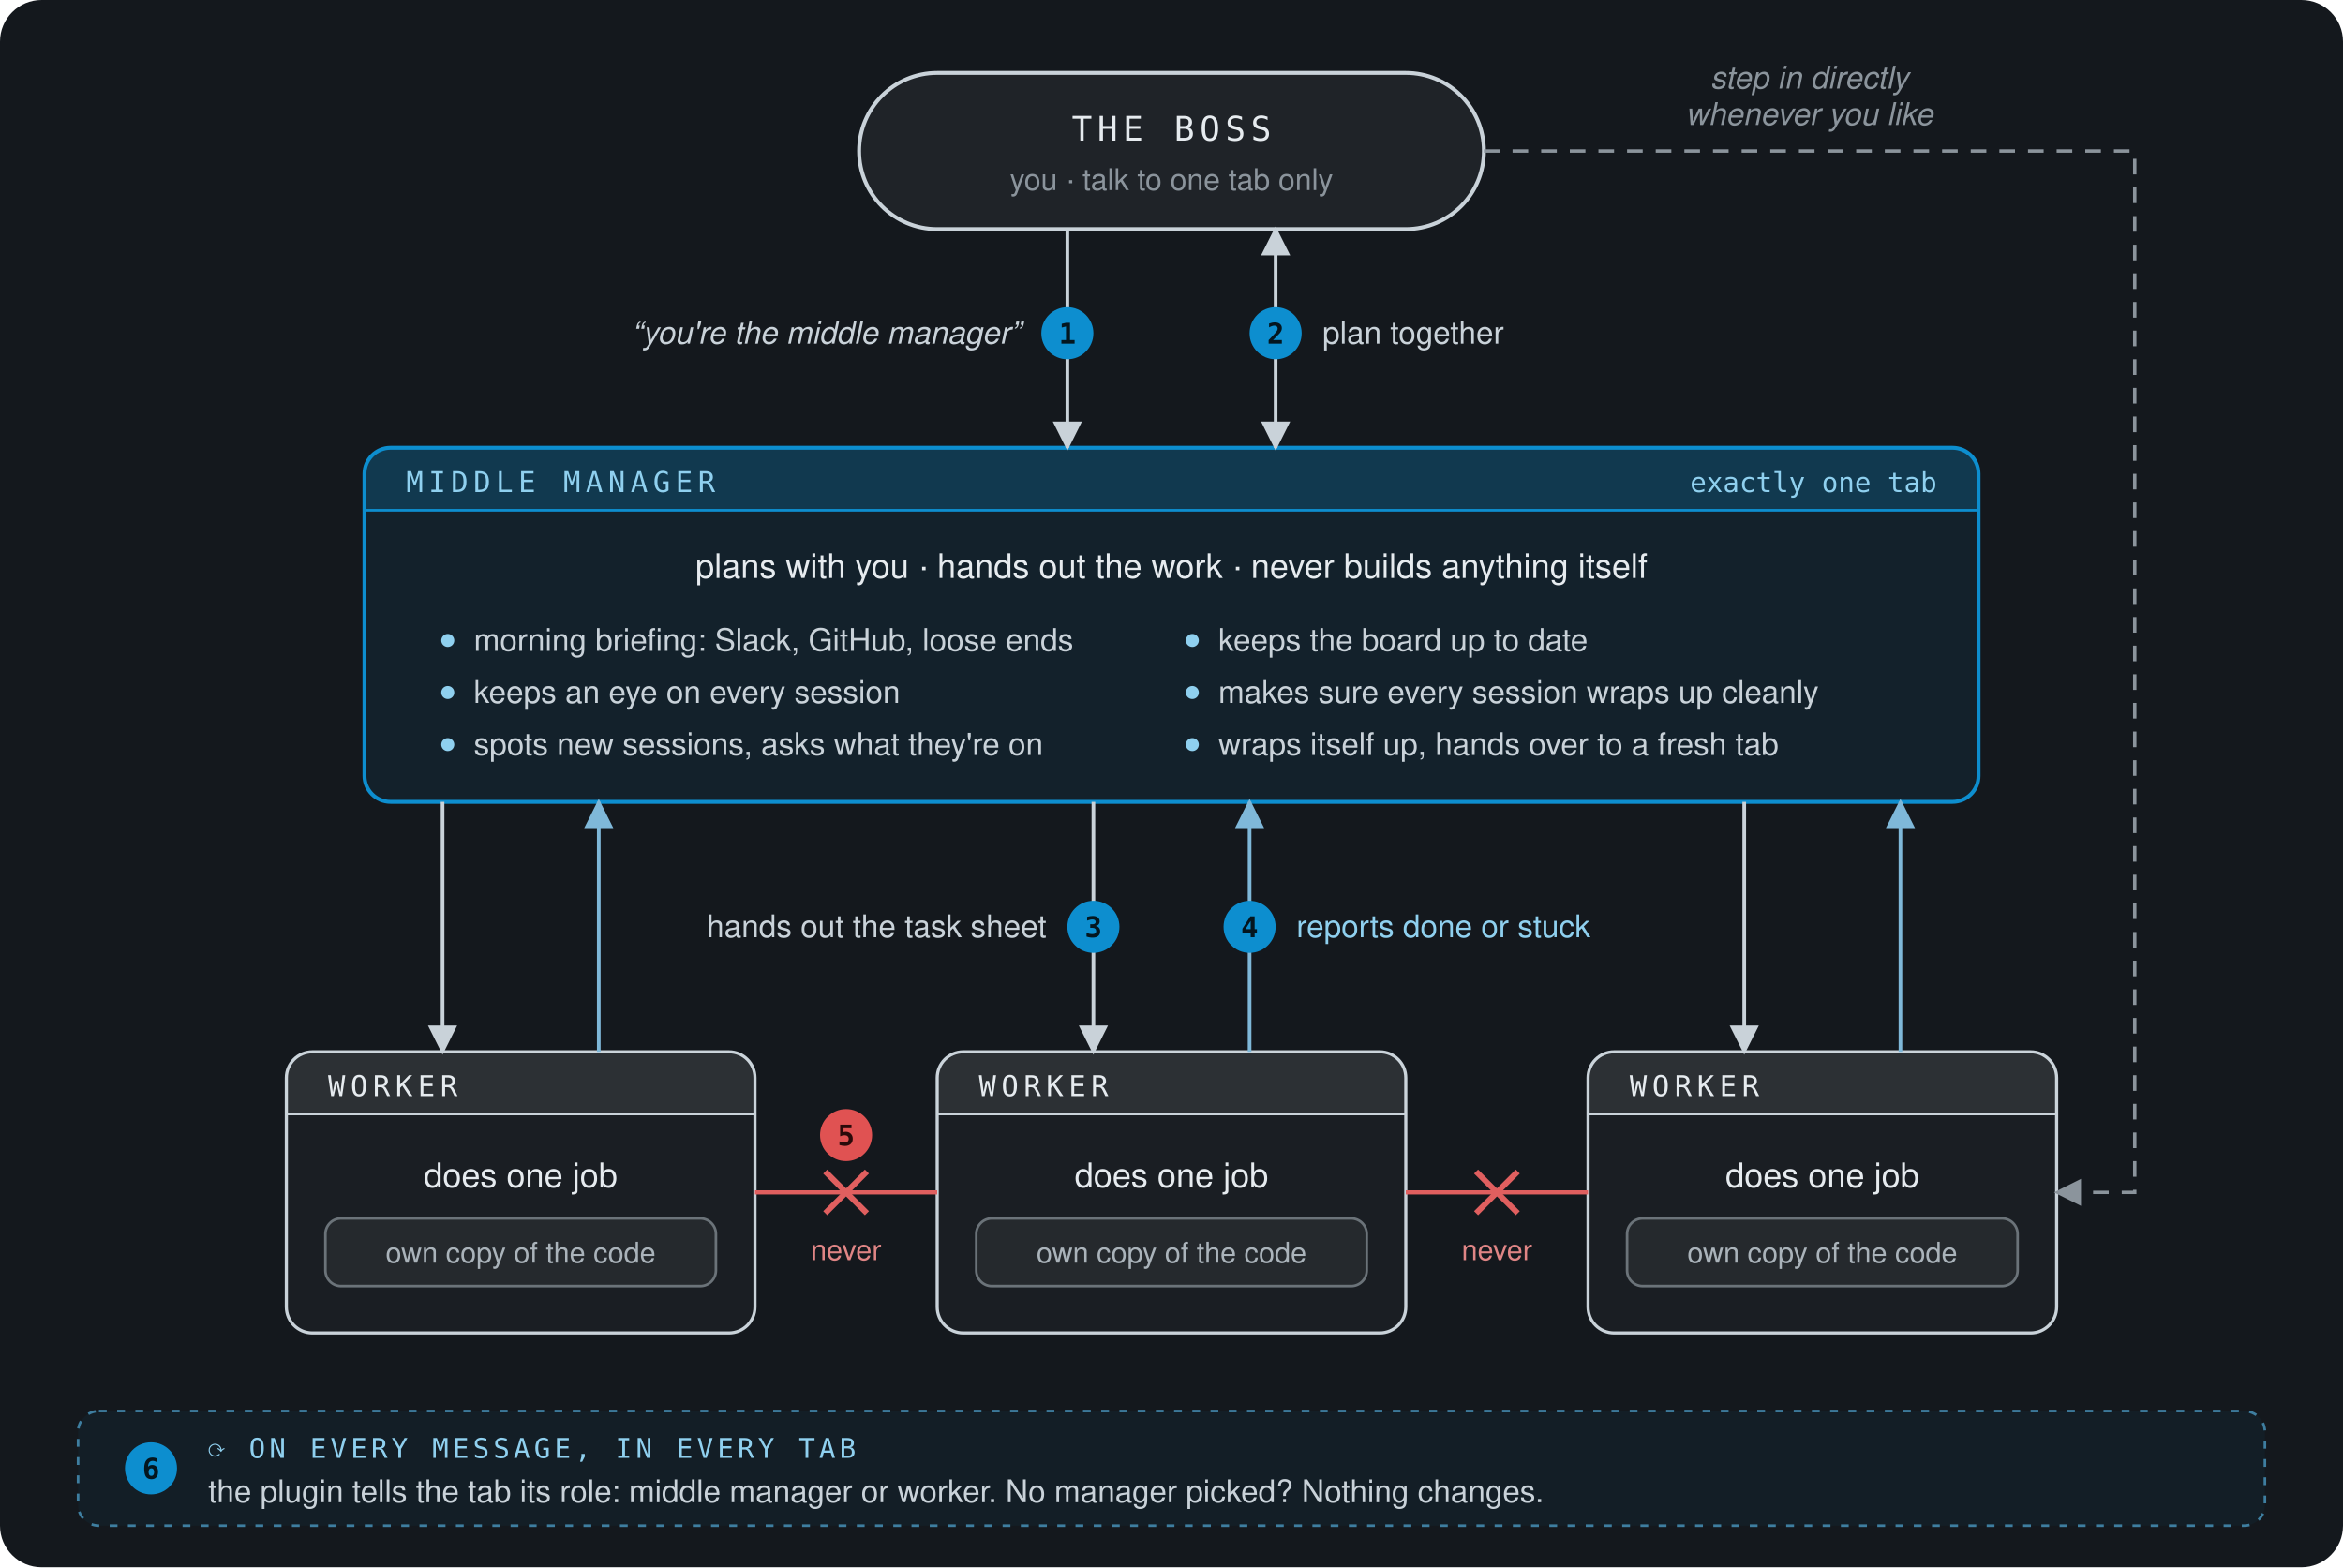
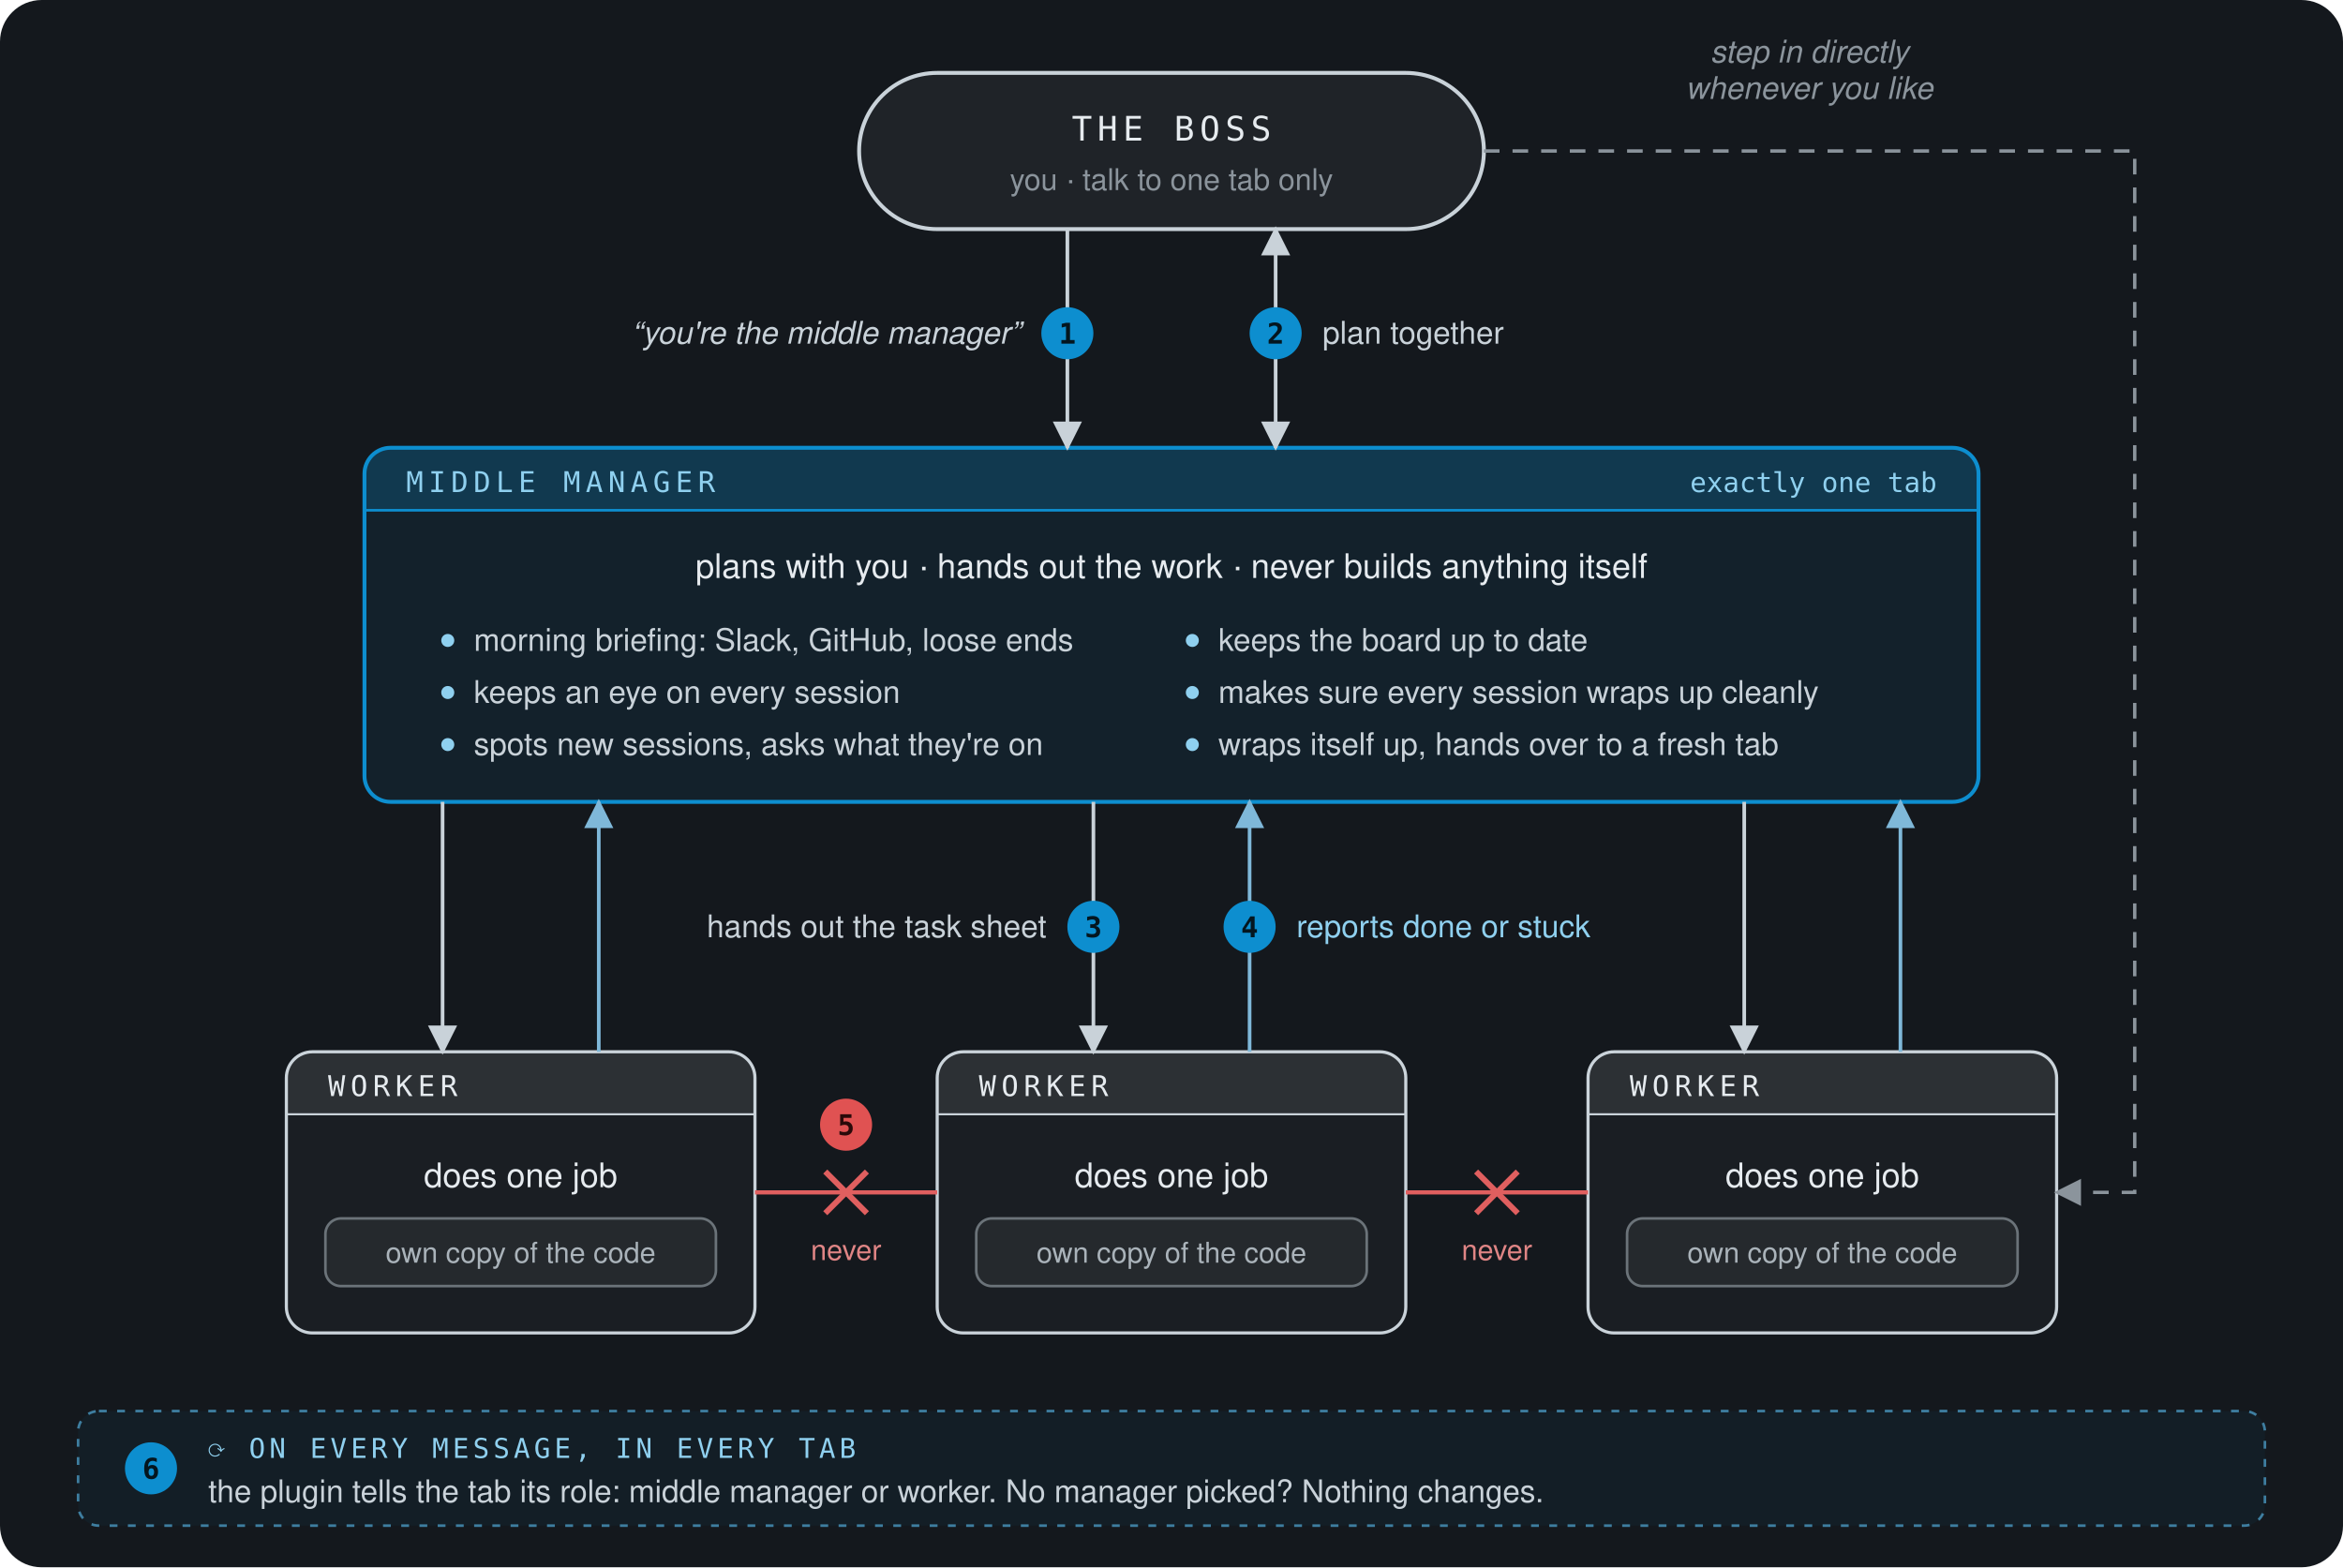
<svg xmlns="http://www.w3.org/2000/svg" width="900" height="602" viewBox="0 0 900 602" role="img" font-family="Helvetica Neue, Helvetica, Arial, sans-serif" aria-label="Org chart: the boss on top, one middle-manager tab in the middle listing its duties, three worker tabs below; light arrows down for task sheets, blue arrows up for reports, a dashed grey one-way line from the boss to a worker for stepping in directly; a red X between workers; a band at the bottom for the plugin's role reminder.">
  <rect x="0" y="0" width="900" height="602" rx="16" fill="#14181d" />
  <defs>
    <marker id="c-ar" viewBox="0 0 10 10" refX="9" refY="5" markerWidth="8" markerHeight="8" orient="auto-start-reverse">
      <path d="M0 0L10 5L0 10z" fill="#c9d2d9" />
    </marker>
    <marker id="c-arb" viewBox="0 0 10 10" refX="9" refY="5" markerWidth="8" markerHeight="8" orient="auto-start-reverse">
      <path d="M0 0L10 5L0 10z" fill="#7fb8d9" />
    </marker>
    <marker id="c-arm" viewBox="0 0 10 10" refX="9" refY="5" markerWidth="8" markerHeight="8" orient="auto-start-reverse">
      <path d="M0 0L10 5L0 10z" fill="#8b949c" />
    </marker>
  </defs>
  <rect x="330" y="28" width="240" height="60" rx="30" fill="rgba(255,255,255,.05)" stroke="#c9d2d9" stroke-width="1.5" />
  <text x="450" y="54" font-size="13" fill="#e6ebef" text-anchor="middle" font-family="monospace" letter-spacing="2">THE BOSS</text>
  <text x="450" y="73" font-size="11.5" fill="#8b949c" text-anchor="middle">you · talk to one tab only</text>
  <rect x="140" y="172" width="620" height="136" rx="10" fill="rgba(13,142,207,.08)" stroke="#0d8ecf" stroke-width="1.5" />
  <path d="M140 196 H760 V182 A10 10 0 0 0 750 172 H150 A10 10 0 0 0 140 182 Z" fill="rgba(13,142,207,.22)" />
  <line x1="140" y1="196" x2="760" y2="196" stroke="#0d8ecf" stroke-width="1" />
  <text x="156" y="189" font-size="11" fill="#8fd0ef" font-family="monospace" letter-spacing="2">MIDDLE MANAGER</text>
  <text x="744" y="189" font-size="10.5" fill="#8fd0ef" font-family="monospace" text-anchor="end">exactly one tab</text>
  <text x="450" y="222" font-size="13" fill="#e6ebef" text-anchor="middle">plans with you · hands out the work · never builds anything itself</text>
  <g fill="#c9d2d9" font-size="12">
    <circle cx="172" cy="246" r="2.5" fill="#8fd0ef" />
    <text x="182" y="250">morning briefing: Slack, GitHub, loose ends</text>
    <circle cx="172" cy="266" r="2.5" fill="#8fd0ef" />
    <text x="182" y="270">keeps an eye on every session</text>
    <circle cx="172" cy="286" r="2.5" fill="#8fd0ef" />
    <text x="182" y="290">spots new sessions, asks what they're on</text>
    <circle cx="458" cy="246" r="2.5" fill="#8fd0ef" />
    <text x="468" y="250">keeps the board up to date</text>
    <circle cx="458" cy="266" r="2.5" fill="#8fd0ef" />
    <text x="468" y="270">makes sure every session wraps up cleanly</text>
    <circle cx="458" cy="286" r="2.5" fill="#8fd0ef" />
    <text x="468" y="290">wraps itself up, hands over to a fresh tab</text>
  </g>
  <g id="c-w1">
    <rect x="110" y="404" width="180" height="108" rx="10" fill="rgba(255,255,255,.03)" stroke="#c9d2d9" stroke-width="1.2" />
    <path d="M110 428 H290 V414 A10 10 0 0 0 280 404 H120 A10 10 0 0 0 110 414 Z" fill="rgba(255,255,255,.08)" />
    <line x1="110" y1="428" x2="290" y2="428" stroke="#c9d2d9" stroke-width=".8" />
    <text x="126" y="421" font-size="11" fill="#e6ebef" font-family="monospace" letter-spacing="2">WORKER</text>
    <text x="200" y="456" font-size="13" fill="#e6ebef" text-anchor="middle">does one job</text>
    <rect x="125" y="468" width="150" height="26" rx="6" fill="rgba(255,255,255,.05)" stroke="#6b7379" />
    <text x="200" y="485" font-size="11" fill="#aab3ba" text-anchor="middle">own copy of the code</text>
  </g>
  <g id="c-w2">
    <rect x="360" y="404" width="180" height="108" rx="10" fill="rgba(255,255,255,.03)" stroke="#c9d2d9" stroke-width="1.2" />
    <path d="M360 428 H540 V414 A10 10 0 0 0 530 404 H370 A10 10 0 0 0 360 414 Z" fill="rgba(255,255,255,.08)" />
    <line x1="360" y1="428" x2="540" y2="428" stroke="#c9d2d9" stroke-width=".8" />
    <text x="376" y="421" font-size="11" fill="#e6ebef" font-family="monospace" letter-spacing="2">WORKER</text>
    <text x="450" y="456" font-size="13" fill="#e6ebef" text-anchor="middle">does one job</text>
    <rect x="375" y="468" width="150" height="26" rx="6" fill="rgba(255,255,255,.05)" stroke="#6b7379" />
    <text x="450" y="485" font-size="11" fill="#aab3ba" text-anchor="middle">own copy of the code</text>
  </g>
  <g id="c-w3">
    <rect x="610" y="404" width="180" height="108" rx="10" fill="rgba(255,255,255,.03)" stroke="#c9d2d9" stroke-width="1.2" />
    <path d="M610 428 H790 V414 A10 10 0 0 0 780 404 H620 A10 10 0 0 0 610 414 Z" fill="rgba(255,255,255,.08)" />
    <line x1="610" y1="428" x2="790" y2="428" stroke="#c9d2d9" stroke-width=".8" />
    <text x="626" y="421" font-size="11" fill="#e6ebef" font-family="monospace" letter-spacing="2">WORKER</text>
    <text x="700" y="456" font-size="13" fill="#e6ebef" text-anchor="middle">does one job</text>
    <rect x="625" y="468" width="150" height="26" rx="6" fill="rgba(255,255,255,.05)" stroke="#6b7379" />
    <text x="700" y="485" font-size="11" fill="#aab3ba" text-anchor="middle">own copy of the code</text>
  </g>
  <line x1="410" y1="88" x2="410" y2="172" stroke="#c9d2d9" stroke-width="1.4" marker-end="url(#c-ar)" />
  <circle cx="410" cy="128" r="10" fill="#0d8ecf" />
  <text x="410" y="132" font-size="11" fill="#04161f" text-anchor="middle" font-family="monospace" font-weight="bold">1</text>
  <text x="392" y="132" font-size="12" fill="#c9d2d9" text-anchor="end" font-style="italic">“you're the middle manager”</text>
  <line x1="490" y1="88" x2="490" y2="172" stroke="#c9d2d9" stroke-width="1.4" marker-end="url(#c-ar)" marker-start="url(#c-ar)" />
  <circle cx="490" cy="128" r="10" fill="#0d8ecf" />
  <text x="490" y="132" font-size="11" fill="#04161f" text-anchor="middle" font-family="monospace" font-weight="bold">2</text>
  <text x="508" y="132" font-size="12" fill="#c9d2d9">plan together</text>
  <line x1="170" y1="308" x2="170" y2="404" stroke="#c9d2d9" stroke-width="1.4" marker-end="url(#c-ar)" />
  <line x1="230" y1="404" x2="230" y2="308" stroke="#7fb8d9" stroke-width="1.4" marker-end="url(#c-arb)" />
  <line x1="420" y1="308" x2="420" y2="404" stroke="#c9d2d9" stroke-width="1.4" marker-end="url(#c-ar)" />
  <line x1="480" y1="404" x2="480" y2="308" stroke="#7fb8d9" stroke-width="1.4" marker-end="url(#c-arb)" />
  <line x1="670" y1="308" x2="670" y2="404" stroke="#c9d2d9" stroke-width="1.4" marker-end="url(#c-ar)" />
  <line x1="730" y1="404" x2="730" y2="308" stroke="#7fb8d9" stroke-width="1.4" marker-end="url(#c-arb)" />
  <circle cx="420" cy="356" r="10" fill="#0d8ecf" />
  <text x="420" y="360" font-size="11" fill="#04161f" text-anchor="middle" font-family="monospace" font-weight="bold">3</text>
  <text x="402" y="360" font-size="12" fill="#c9d2d9" text-anchor="end">hands out the task sheet</text>
  <circle cx="480" cy="356" r="10" fill="#0d8ecf" />
  <text x="480" y="360" font-size="11" fill="#04161f" text-anchor="middle" font-family="monospace" font-weight="bold">4</text>
  <text x="498" y="360" font-size="12" fill="#8fd0ef">reports done or stuck</text>
  <line x1="290" y1="458" x2="360" y2="458" stroke="#e05f5f" stroke-width="1.6" />
  <line x1="317" y1="450" x2="333" y2="466" stroke="#e05f5f" stroke-width="2.2" />
  <line x1="333" y1="450" x2="317" y2="466" stroke="#e05f5f" stroke-width="2.2" />
  <text x="325" y="484" font-size="11" fill="#e08585" text-anchor="middle">never</text>
-   <circle cx="325" cy="436" r="10" fill="#e05252" />
-   <text x="325" y="440" font-size="11" fill="#2a0a0a" text-anchor="middle" font-family="monospace" font-weight="bold">5</text>
+   <circle cx="325" cy="432" r="10" fill="#e05252" />
+   <text x="325" y="436" font-size="11" fill="#2a0a0a" text-anchor="middle" font-family="monospace" font-weight="bold">5</text>
  <line x1="540" y1="458" x2="610" y2="458" stroke="#e05f5f" stroke-width="1.6" />
  <line x1="567" y1="450" x2="583" y2="466" stroke="#e05f5f" stroke-width="2.2" />
  <line x1="583" y1="450" x2="567" y2="466" stroke="#e05f5f" stroke-width="2.2" />
  <text x="575" y="484" font-size="11" fill="#e08585" text-anchor="middle">never</text>
  <path d="M570 58 L820 58 L820 458 L790 458" fill="none" stroke="#8b949c" stroke-width="1.3" stroke-dasharray="6 5" marker-end="url(#c-arm)" />
-   <text x="695" y="34" font-size="12" fill="#8b949c" text-anchor="middle" font-style="italic">step in directly</text>
-   <text x="695" y="48" font-size="12" fill="#8b949c" text-anchor="middle" font-style="italic">whenever you like</text>
+   <text x="695" y="24" font-size="12" fill="#8b949c" text-anchor="middle" font-style="italic">step in directly</text>
+   <text x="695" y="38" font-size="12" fill="#8b949c" text-anchor="middle" font-style="italic">whenever you like</text>
  <rect x="30" y="542" width="840" height="44" rx="8" fill="rgba(13,142,207,.05)" stroke="#3e7ea0" stroke-dasharray="3 4" />
  <circle cx="58" cy="564" r="10" fill="#0d8ecf" />
  <text x="58" y="568" font-size="11" fill="#04161f" text-anchor="middle" font-family="monospace" font-weight="bold">6</text>
  <text x="80" y="560" font-size="10.5" fill="#8fd0ef" font-family="monospace" letter-spacing="1.5">⟳ ON EVERY MESSAGE, IN EVERY TAB</text>
  <text x="80" y="577" font-size="12" fill="#c9d2d9">the plugin tells the tab its role: middle manager or worker. No manager picked? Nothing changes.</text>
</svg>
